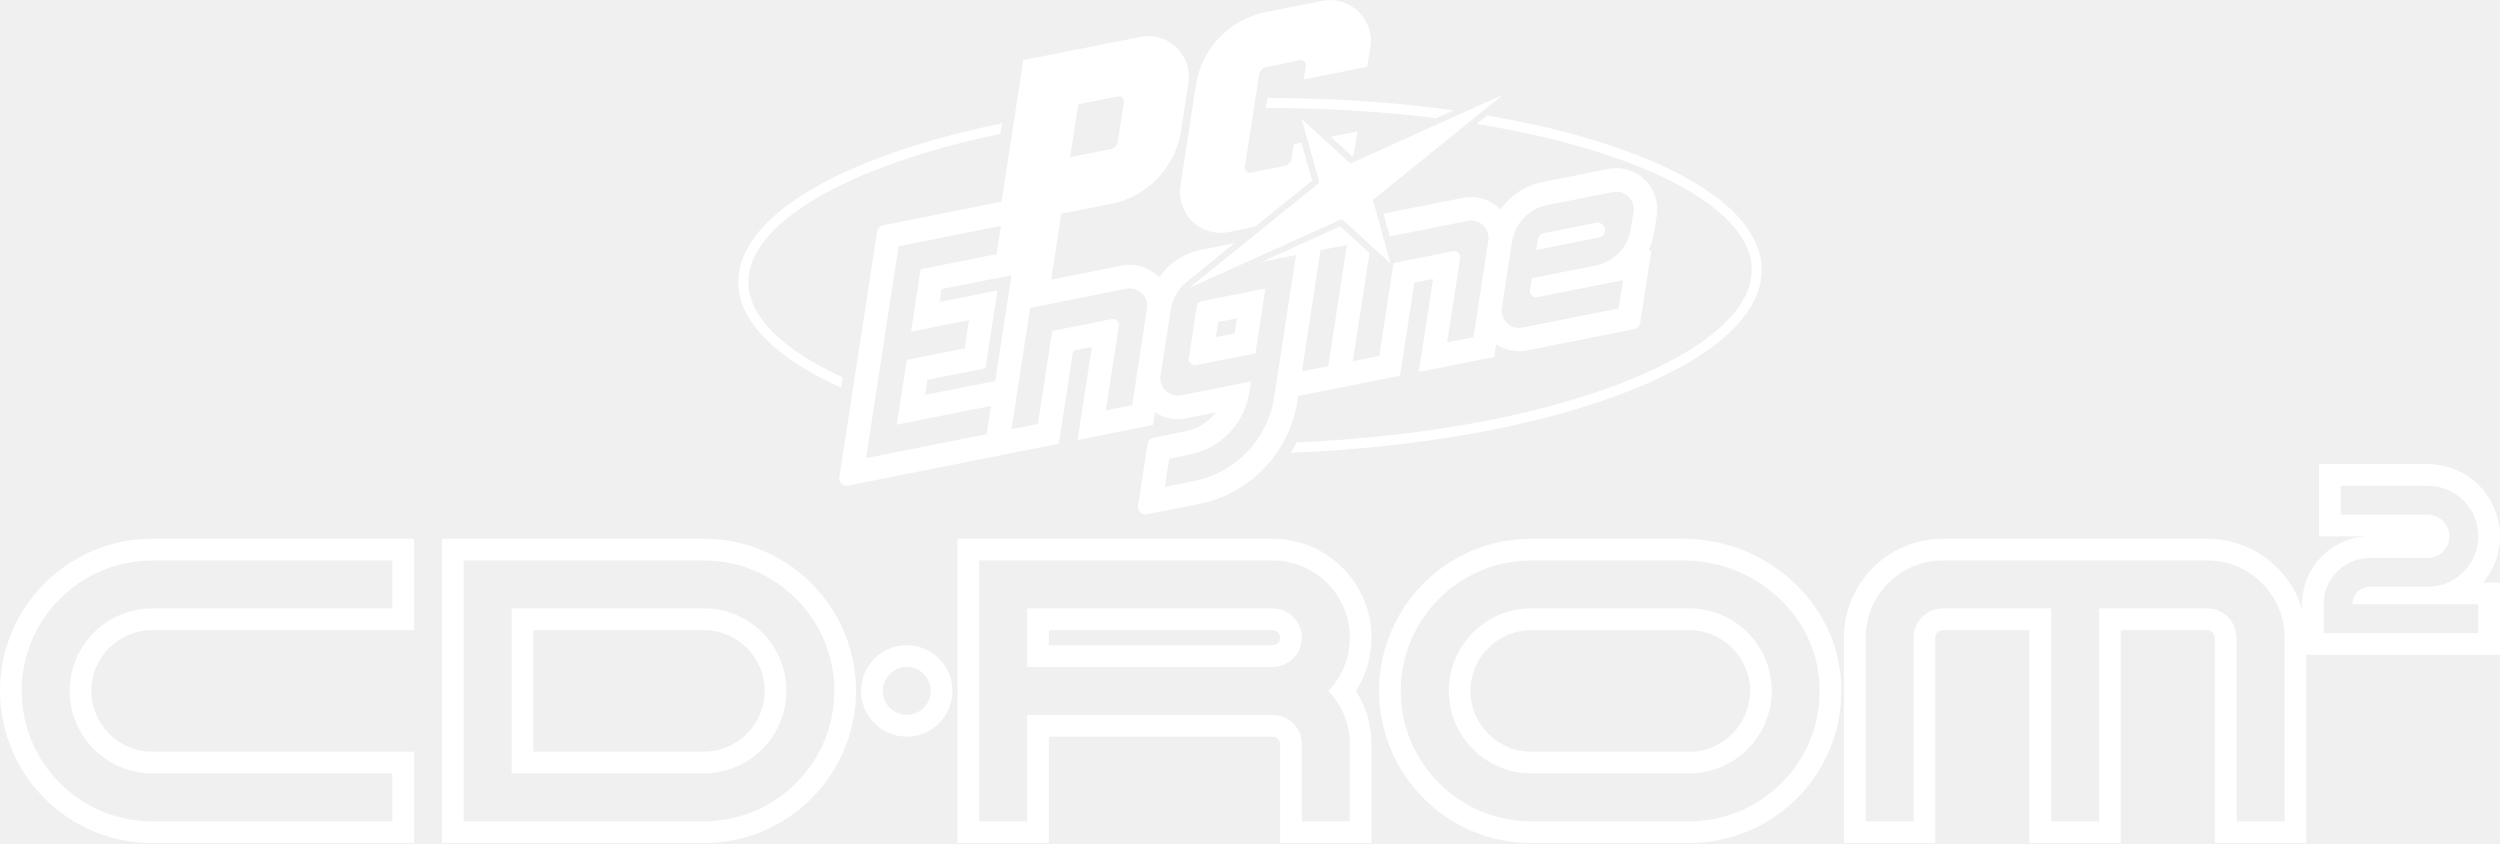
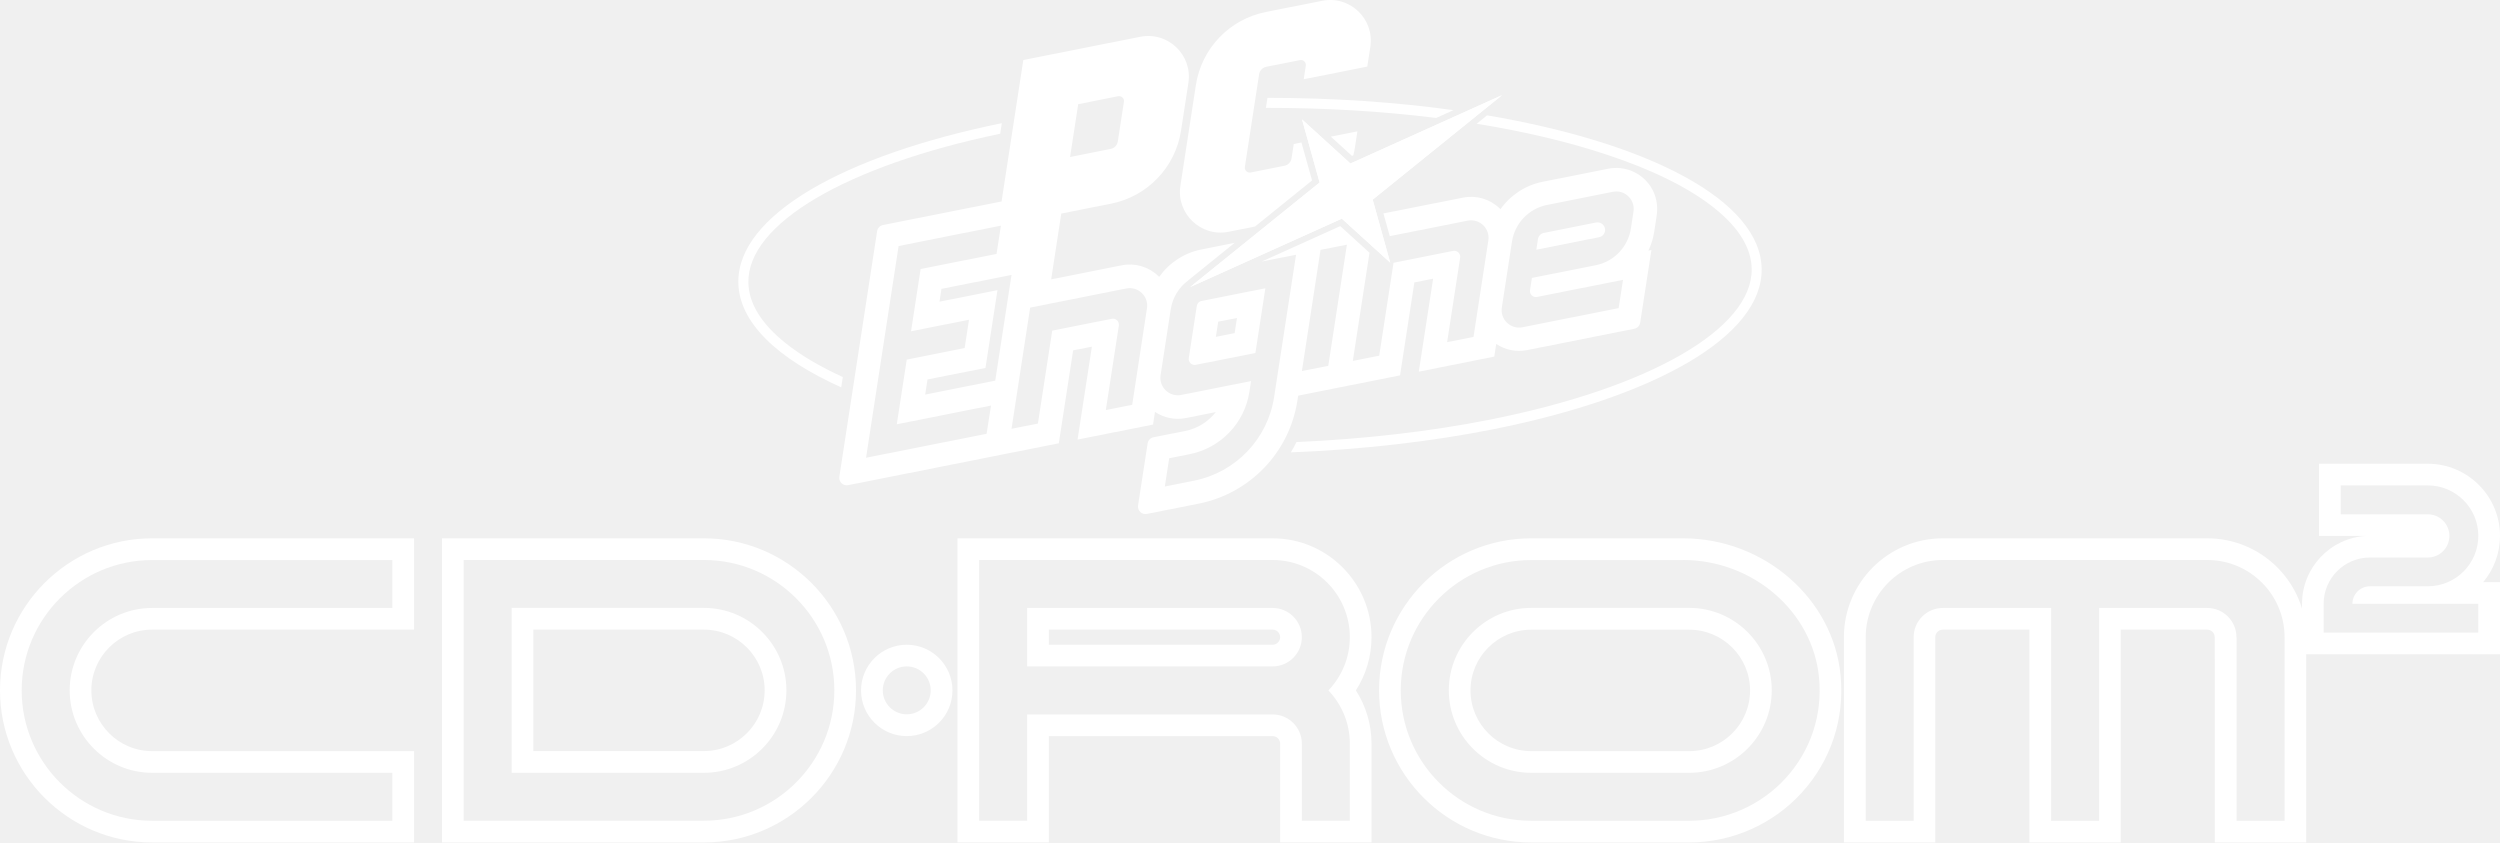
- <svg xmlns="http://www.w3.org/2000/svg" enable-background="new 0 0 3839 1294.6" viewBox="0 0 3839 1294.6">
-   <g fill="#fff">
-     <path d="m2306.6 146.3-232.9 105.1-74.3-67.7 27 96.9-198.8 160.6 232.9-105.1 74.3 67.6-26.9-96.8z" />
-     <path d="m2306.6 146.3-232.9 105.1-74.3-67.7 27 96.9-198.8 160.6 232.9-105.1 74.3 67.6-26.9-96.8z" />
-     <path d="m2076.1 239.7 2.1-.9c1-3.9 1.8-7.9 2.4-11.9l3.8-24.9-40.8 8.1z" />
-     <path d="m1886.6 356.3 40.6-8.1 87.6-70.8-16.3-58.3-11.8 2.4-3.4 21.9c-.9 5.8-5.3 10.4-11 11.5l-51.8 10.3c-5.1 1-9.7-3.4-8.9-8.5l21.9-142.4c.9-5.8 5.3-10.4 11-11.5l51.8-10.3c5.1-1 9.7 3.4 8.9 8.5l-3.2 20.9 97.6-19.4 4.7-30.3c6.6-42.9-31.4-79.3-74-70.8l-86.5 17.2c-55.8 11.1-98.7 55.9-107.4 112.2l-23.8 154.9c-6.5 42.7 31.5 79.1 74 70.6z" />
-     <path d="m1206.6 527.6c-37.7-30.1-57-61.6-57.4-93.6-1.2-90 150.1-179 386.7-228.4l2.5-16.2c-242.4 49.6-406 141.6-404.6 244.8.8 61.2 59.5 116.9 158 161.1l2.4-15.8c-35-16-64.4-33.3-87.6-51.9z" />
-     <path d="m1946.3 150.5-2.4 15.4c90.9-.1 179 5.2 261.5 15.5l26.5-12c-88.1-12.2-184.4-18.9-285.6-18.9z" />
-     <path d="m2283.5 177.4-15.9 12.9c73 11.8 140.5 27.8 200.1 47.6 70.8 23.5 126.2 51.1 164.8 81.9 37.7 30.1 57 61.6 57.4 93.6 1.2 91.8-156.2 182.6-401.2 231.4-91.7 18.3-193.5 30-297.8 34.6-2.7 5.4-5.5 10.6-8.7 15.8 111.3-4.4 216.1-16.7 309.4-35.2 247.3-49.2 415-142.2 413.6-246.6-1.4-104.9-172.2-193.6-421.7-236z" />
-     <path d="m2451 342-80.2 16c-4.7.9-8.4 4.8-9.1 9.5l-2.5 16.3 96.4-19.2c4.7-.9 8.4-4.8 9.1-9.5 1.1-7.9-5.9-14.6-13.7-13.1z" />
-     <path d="m1837.8 470.2-12.3 80.1c-1 6.3 4.6 11.7 10.9 10.4l91.4-18.2 15.3-99.4-97.9 19.5c-3.9.7-6.8 3.8-7.4 7.6zm32.9 24.2 28.8-5.7-3.6 23.3-28.8 5.7z" />
-     <path d="m2534.5 286.5c-14.4-21.7-40.2-32-64.8-27.1l-100.9 20.1c-26.6 5.3-49.6 20.8-64.7 42.1-.5-.5-1-1-1.5-1.5-14.8-14.2-35.7-20.3-55.8-16.3l-122.4 24.3 9.7 34.9 119.7-23.8c18.2-3.6 34.5 12 31.7 30.3l-22.8 148.4-40.5 8 20-129.8c1-6.3-4.6-11.7-10.9-10.4l-91.4 18.2-22 142.8-40.5 8 25.6-166.2-44.9-40.9-120.5 54.4 12.1-2.4 40.5-8-33.7 218.8c-9.9 64.3-59 115.6-122.8 128.3l-45 9 6.7-43.4 31.5-6.3c47.6-9.5 84.3-47.7 91.7-95.8l2.5-16.5-107.2 21.3c-18.2 3.6-34.5-12-31.7-30.3l15.6-101.3c2.8-18 12.5-33.7 26.5-44.1v-.1l71.6-57.9-51.2 10.2c-26.6 5.3-49.6 20.8-64.7 42.1-.5-.5-1-1-1.5-1.5-14.8-14.2-35.7-20.3-55.8-16.3l-108.5 21.6 3-19.7 12.5-81.4 76.5-15.2c55.8-11.1 98.7-55.9 107.4-112.2l11.3-73.4c6.6-42.9-31.4-79.3-74-70.8l-179.5 35.7-33.4 217.3-182 36.2c-4.7.9-8.4 4.7-9.1 9.5l-58 377.2c-1.2 7.9 5.8 14.6 13.6 13l244.4-48.6 79-15.7 22-142.8 28.8-5.7-22 142.8 115.9-23.1 3-19.5c13.8 9.3 30.8 12.8 47.4 9.5l46-9.2c-11.5 14.7-28 25.3-47.1 29.1l-48.5 9.6c-4.7.9-8.4 4.7-9.1 9.5l-14.7 95.3c-1.2 7.9 5.8 14.6 13.6 13l79.6-15.8c78.7-15.7 139.3-78.9 151.5-158.3l1.2-7.6 78.2-15.6 78.2-15.6 22-142.8 28.8-5.7-22 142.8 115.9-23.1 3-19.5c13.8 9.3 30.8 12.8 47.4 9.5l164.6-32.8c4.7-.9 8.4-4.7 9.1-9.5l17.2-111.5-4.6.9c4.3-9 7.3-18.6 8.9-28.8l3.8-24.9c2.4-15.5-.7-31.7-9.5-45zm-878.8-126.3 61.3-12.2c5.1-1 9.7 3.4 8.9 8.5l-9.4 61c-.9 5.8-5.3 10.4-11 11.5l-62.3 12.4zm-140.7 506.5-17.6 3.5-20.6 4.1-115.1 22.9-31.8 6.3 50-325.3 13.4-2.7 98.9-19.7 44.8-8.9-6.7 43.4-12.9 2.6-103.7 20.6-14.7 95.7 48.6-9.7 8.7-1.7 31.7-6.3-6.7 43.4-17 3.4-23.3 4.7-48.6 9.7-15.3 99.4 106.4-21.2 5.9-1.2 32.4-6.4zm-94.3-60.2 3.6-23.3 89-17.7 18.4-119.5-89 17.7 3-19.7 74-14.7 33.6-6.7-4.8 31.1-20.2 131.3zm317.9 15.7-40.5 8 20-129.8c1-6.3-4.6-11.7-10.9-10.4l-91.4 18.2-22 142.8-40.5 8 28.6-186.2 147.7-29.4c18.2-3.6 34.5 12 31.7 30.3zm301.1-59.9-40.5 8 28.6-186.2 40.5-8zm468.7-237.1-4 26.1c-4.4 28.3-25.9 50.8-54 56.4l-98 19.5-2.9 18.8c-1 6.3 4.6 11.7 10.9 10.4l91.4-18.2 18.1-3.6 22.4-4.4-6.7 43.4-7.6 1.5-140.1 27.9c-18.2 3.6-34.5-12-31.7-30.3l15.6-101.3c4.4-28.3 25.9-50.8 54-56.4l100.9-20.1c18.2-3.7 34.5 11.9 31.7 30.3z" />
-     <path d="m602.5 860.6v73.7h-368.9c-69.8 0-126.6 56.8-126.6 126.6s56.8 126.7 126.6 126.7h368.9v73.7h-368.9c-110.5 0-200.3-89.9-200.3-200.3 0-110.5 89.9-200.3 200.3-200.3h368.9m33.3-33.4h-33.3-368.9c-128.8 0-233.6 104.8-233.6 233.6s104.8 233.7 233.6 233.7h368.9 33.3v-33.3-73.7-33.3h-33.3-368.9c-51.5 0-93.3-41.9-93.3-93.4s41.9-93.3 93.3-93.3h368.9 33.3v-33.3-73.7z" />
-     <path d="m1080.9 860.6c110.5 0 200.3 89.9 200.3 200.3 0 110.5-89.9 200.3-200.3 200.3h-368.9v-400.6zm-295.2 327h295.2c69.8 0 126.7-56.8 126.7-126.7s-56.8-126.7-126.7-126.7h-295.2zm295.2-360.3h-368.9-33.3v33.3 400.7 33.3h33.3 368.9c128.8 0 233.6-104.8 233.6-233.6 0-128.9-104.8-233.7-233.6-233.7zm-261.9 140.3h261.9c51.5 0 93.3 41.9 93.3 93.3 0 51.5-41.9 93.3-93.3 93.3h-261.9z" />
-     <path d="m2584.4 860.6c107.5 0 199.2 79.3 208.9 180.6 5.5 57.3-12.7 112.2-51.1 154.5-37.9 41.7-92 65.6-148.3 65.6h-242.6c-110.5 0-200.3-89.9-200.3-200.3 0-110.5 89.9-200.3 200.3-200.3h233.1m-233 326.9h242.6c69.8 0 126.7-56.8 126.7-126.7s-56.8-126.7-126.7-126.7h-242.6c-69.8 0-126.6 56.8-126.6 126.7s56.7 126.7 126.6 126.7m233-360.3h-233.1c-128.8 0-233.6 104.8-233.6 233.6s104.8 233.7 233.6 233.7h242.6c65.7 0 128.7-27.9 172.9-76.5 44.8-49.3 66-113.3 59.6-180.1-11.2-118.1-117.5-210.7-242-210.7zm-233 327c-51.5 0-93.3-41.9-93.3-93.3 0-51.5 41.9-93.3 93.3-93.3h242.6c51.5 0 93.4 41.9 93.4 93.3 0 51.5-41.9 93.3-93.4 93.3z" />
-     <path d="m1954.2 860.6c65.5 0 118.6 53.1 118.6 118.6 0 31.8-12.6 60.5-32.9 81.8 20.3 21.3 32.9 50.1 32.9 81.8v118.4h-73.7v-118.4c0-24.8-20.1-44.9-44.9-44.9h-376.9v163.3h-73.7v-336.2-64.4zm-376.9 163.5h376.9c24.8 0 44.9-20.1 44.9-44.9s-20.1-44.9-44.9-44.9h-376.9zm376.9-196.8h-450.6-33.3v33.3 64.4 336.2 33.3h33.3 73.7 33.3v-33.3-130h343.6c6.4 0 11.6 5.2 11.6 11.6v118.4 33.3h33.3 73.7 33.3v-33.3-118.4c0-29.3-8.4-57.6-24-81.8 15.6-24.3 24-52.5 24-81.8 0-83.8-68.2-151.9-151.9-151.9zm-343.6 140.3h343.6c6.4 0 11.6 5.2 11.6 11.6s-5.2 11.6-11.6 11.6h-343.6z" />
-     <path d="m3728.1 746c42.8 0 77.6 34.7 77.6 77.5s-34.7 77.5-77.6 77.5h-50-38.8c-14.9 0-26.9 12.1-26.9 26.9h193.2v44.3h-237.4v-44.3c0-39.3 31.8-71.1 71.1-71.1h38.8 50c18.4 0 33.2-14.9 33.2-33.2 0-18.4-14.9-33.2-33.2-33.2h-133.7v-44.4zm0-33.3h-133.7-33.3v33.3 44.3 33.3h33.3 39.2c-54.9 3-98.6 48.6-98.6 104.3v44.3 33.3h33.3 237.4 33.3v-33.3-44.3-33.3h-25.8c16.1-19.3 25.8-44 25.8-71 0-61.1-49.7-110.9-110.9-110.9z" />
-     <path d="m3389.4 860.6c65.5 0 118.8 53.1 118.8 118.6v282.1h-73.7v-282.1h-.2c0-24.8-20.1-44.9-44.9-44.9h-118.1-47.9v327h-73.7v-327h-48.1-118.1c-24.8 0-44.9 20.1-44.9 44.9v282.1h-73.6v-282.1c0-65.5 53.1-118.6 118.6-118.6h94.1 24 48.1 73.7 47.9 33.8zm0-33.3h-84.4-33.8-47.9-73.7-48.1-24-94.1c-83.8 0-151.9 68.1-151.9 151.9v282.1 33.3h33.3 73.7 33.3v-33.3-282.1c0-6.4 5.2-11.6 11.6-11.6h118.1 14.8v293.7 33.3h33.3 73.7 33.3v-33.3-293.7h14.6 118.1c6.4 0 11.6 5.2 11.6 11.6v33.3h.2v248.8 33.3h33.3 73.7 33.3v-33.3-282.1c.1-83.8-68.1-151.9-152-151.9z" />
-     <path d="m1392.4 1024.1c20.3 0 36.8 16.5 36.8 36.8s-16.5 36.8-36.8 36.8-36.8-16.5-36.8-36.8 16.5-36.8 36.8-36.8m0-33.3c-38.7 0-70.2 31.5-70.2 70.2s31.5 70.2 70.2 70.2 70.2-31.5 70.2-70.2-31.5-70.2-70.2-70.2z" />
+ <svg xmlns="http://www.w3.org/2000/svg" enable-background="new 0 0 3839 1294.6" viewBox="0 0 3840 1294" version="1.1" id="svg17" width="3840" height="1294">
+   <defs id="defs17" />
+   <g id="g18" transform="matrix(1.00026,0,0,0.9996589,0,-0.1583777)">
+     <g fill="#ffffff" id="g17">
+       <path d="m 2306.6,146.3 -232.9,105.1 -74.3,-67.7 27,96.9 -198.8,160.6 232.9,-105.1 74.3,67.6 -26.9,-96.8 z" id="path1" />
+       <path d="m 2306.6,146.3 -232.9,105.1 -74.3,-67.7 27,96.9 -198.8,160.6 232.9,-105.1 74.3,67.6 -26.9,-96.8 z" id="path2" />
+       <path d="m 2076.1,239.7 2.1,-0.9 c 1,-3.9 1.8,-7.9 2.4,-11.9 l 3.8,-24.9 -40.8,8.1 z" id="path3" />
+       <path d="m 1886.6,356.3 40.6,-8.1 87.6,-70.8 -16.3,-58.3 -11.8,2.4 -3.4,21.9 c -0.9,5.8 -5.3,10.4 -11,11.5 l -51.8,10.3 c -5.1,1 -9.7,-3.4 -8.9,-8.5 l 21.9,-142.4 c 0.9,-5.8 5.3,-10.4 11,-11.5 l 51.8,-10.3 c 5.1,-1 9.7,3.4 8.9,8.5 l -3.2,20.9 97.6,-19.4 4.7,-30.3 c 6.6,-42.9 -31.4,-79.3 -74,-70.8 l -86.5,17.2 c -55.8,11.1 -98.7,55.9 -107.4,112.2 l -23.8,154.9 c -6.5,42.7 31.5,79.1 74,70.6 z" id="path4" />
+       <path d="m 1206.6,527.6 c -37.7,-30.1 -57,-61.6 -57.4,-93.6 -1.2,-90 150.1,-179 386.7,-228.4 l 2.5,-16.2 C 1296,239 1132.4,331 1133.8,434.2 c 0.8,61.2 59.5,116.9 158,161.1 l 2.4,-15.8 c -35,-16 -64.4,-33.3 -87.6,-51.9 z" id="path5" />
+       <path d="m 1946.3,150.5 -2.4,15.4 c 90.9,-0.1 179,5.2 261.5,15.5 l 26.5,-12 c -88.1,-12.2 -184.4,-18.9 -285.6,-18.9 z" id="path6" />
+       <path d="m 2283.5,177.4 -15.9,12.9 c 73,11.8 140.5,27.8 200.1,47.6 70.8,23.5 126.2,51.1 164.8,81.9 37.7,30.1 57,61.6 57.4,93.6 1.2,91.8 -156.2,182.6 -401.2,231.4 -91.7,18.3 -193.5,30 -297.8,34.6 -2.7,5.4 -5.5,10.6 -8.7,15.8 111.3,-4.4 216.1,-16.7 309.4,-35.2 247.3,-49.2 415,-142.2 413.6,-246.6 -1.4,-104.9 -172.2,-193.6 -421.7,-236 z" id="path7" />
+       <path d="m 2451,342 -80.2,16 c -4.7,0.9 -8.4,4.8 -9.1,9.5 l -2.5,16.3 96.4,-19.2 c 4.7,-0.9 8.4,-4.8 9.1,-9.5 1.1,-7.9 -5.9,-14.6 -13.7,-13.1 z" id="path8" />
+       <path d="m 1837.8,470.2 -12.3,80.1 c -1,6.3 4.6,11.7 10.9,10.4 l 91.4,-18.2 15.3,-99.4 -97.9,19.5 c -3.9,0.7 -6.8,3.8 -7.4,7.6 z m 32.9,24.2 28.8,-5.7 -3.6,23.3 -28.8,5.7 z" id="path9" />
+       <path d="m 2534.5,286.5 c -14.4,-21.7 -40.2,-32 -64.8,-27.1 l -100.9,20.1 c -26.6,5.3 -49.6,20.8 -64.7,42.1 -0.5,-0.5 -1,-1 -1.5,-1.5 -14.8,-14.2 -35.7,-20.3 -55.8,-16.3 l -122.4,24.3 9.7,34.9 119.7,-23.8 c 18.2,-3.6 34.5,12 31.7,30.3 l -22.8,148.4 -40.5,8 20,-129.8 c 1,-6.3 -4.6,-11.7 -10.9,-10.4 l -91.4,18.2 -22,142.8 -40.5,8 25.6,-166.2 -44.9,-40.9 -120.5,54.4 12.1,-2.4 40.5,-8 -33.7,218.8 c -9.9,64.3 -59,115.6 -122.8,128.3 l -45,9 6.7,-43.4 31.5,-6.3 c 47.6,-9.5 84.3,-47.7 91.7,-95.8 l 2.5,-16.5 -107.2,21.3 c -18.2,3.6 -34.5,-12 -31.7,-30.3 l 15.6,-101.3 c 2.8,-18 12.5,-33.7 26.5,-44.1 v -0.1 l 71.6,-57.9 -51.2,10.2 c -26.6,5.3 -49.6,20.8 -64.7,42.1 -0.5,-0.5 -1,-1 -1.5,-1.5 -14.8,-14.2 -35.7,-20.3 -55.8,-16.3 l -108.5,21.6 3,-19.7 12.5,-81.4 76.5,-15.2 c 55.8,-11.1 98.7,-55.9 107.4,-112.2 l 11.3,-73.4 c 6.6,-42.9 -31.4,-79.3 -74,-70.8 l -179.5,35.7 -33.4,217.3 -182,36.2 c -4.7,0.9 -8.4,4.7 -9.1,9.5 l -58,377.2 c -1.2,7.9 5.8,14.6 13.6,13 l 244.4,-48.6 79,-15.7 22,-142.8 28.8,-5.7 -22,142.8 115.9,-23.1 3,-19.5 c 13.8,9.3 30.8,12.8 47.4,9.5 l 46,-9.2 c -11.5,14.7 -28,25.3 -47.1,29.1 l -48.5,9.6 c -4.7,0.9 -8.4,4.7 -9.1,9.5 l -14.7,95.3 c -1.2,7.9 5.8,14.6 13.6,13 l 79.6,-15.8 c 78.7,-15.7 139.3,-78.9 151.5,-158.3 l 1.2,-7.6 78.2,-15.6 78.2,-15.6 22,-142.8 28.8,-5.7 -22,142.8 115.9,-23.1 3,-19.5 c 13.8,9.3 30.8,12.8 47.4,9.5 l 164.6,-32.8 c 4.7,-0.9 8.4,-4.7 9.1,-9.5 l 17.2,-111.5 -4.6,0.9 c 4.3,-9 7.3,-18.6 8.9,-28.8 l 3.8,-24.9 c 2.4,-15.5 -0.7,-31.7 -9.5,-45 z M 1655.7,160.2 1717,148 c 5.1,-1 9.7,3.4 8.9,8.5 l -9.4,61 c -0.9,5.8 -5.3,10.4 -11,11.5 l -62.3,12.4 z m -140.7,506.5 -17.6,3.5 -20.6,4.1 -115.1,22.9 -31.8,6.3 50,-325.3 13.4,-2.7 98.9,-19.7 44.8,-8.9 -6.7,43.4 -12.9,2.6 -103.7,20.6 -14.7,95.7 48.6,-9.7 8.7,-1.7 31.7,-6.3 -6.7,43.4 -17,3.4 -23.3,4.7 -48.6,9.7 -15.3,99.4 106.4,-21.2 5.9,-1.2 32.4,-6.4 z m -94.3,-60.2 3.6,-23.3 89,-17.7 18.4,-119.5 -89,17.7 3,-19.7 74,-14.7 33.6,-6.7 -4.8,31.1 -20.2,131.3 z m 317.9,15.7 -40.5,8 20,-129.8 c 1,-6.3 -4.6,-11.7 -10.9,-10.4 l -91.4,18.2 -22,142.8 -40.5,8 28.6,-186.2 147.7,-29.4 c 18.2,-3.6 34.5,12 31.7,30.3 z m 301.1,-59.9 -40.5,8 28.6,-186.2 40.5,-8 z m 468.7,-237.1 -4,26.1 c -4.4,28.3 -25.9,50.8 -54,56.4 l -98,19.5 -2.9,18.8 c -1,6.3 4.6,11.7 10.9,10.4 l 91.4,-18.2 18.1,-3.6 22.4,-4.4 -6.7,43.4 -7.6,1.5 -140.1,27.9 c -18.2,3.6 -34.5,-12 -31.7,-30.3 l 15.6,-101.3 c 4.4,-28.3 25.9,-50.8 54,-56.4 l 100.9,-20.1 c 18.2,-3.7 34.5,11.9 31.7,30.3 z" id="path10" />
+       <path d="m 602.5,860.6 v 73.7 H 233.6 c -69.8,0 -126.6,56.8 -126.6,126.6 0,69.8 56.8,126.7 126.6,126.7 h 368.9 v 73.7 H 233.6 c -110.5,0 -200.3,-89.9 -200.3,-200.3 0,-110.5 89.9,-200.3 200.3,-200.3 h 368.9 m 33.3,-33.4 H 602.5 233.6 C 104.8,827.3 0,932.1 0,1060.9 c 0,128.8 104.8,233.7 233.6,233.7 h 368.9 33.3 v -33.3 -73.7 -33.3 H 602.5 233.6 c -51.5,0 -93.3,-41.9 -93.3,-93.4 0,-51.5 41.9,-93.3 93.3,-93.3 h 368.9 33.3 v -33.3 -73.7 z" id="path11" />
+       <path d="m 1080.9,860.6 c 110.5,0 200.3,89.9 200.3,200.3 0,110.5 -89.9,200.3 -200.3,200.3 H 712 V 860.6 Z m -295.2,327 h 295.2 c 69.8,0 126.7,-56.8 126.7,-126.7 0,-69.9 -56.8,-126.7 -126.7,-126.7 H 785.7 Z M 1080.9,827.3 H 712 678.7 v 33.3 400.7 33.3 h 33.3 368.9 c 128.8,0 233.6,-104.8 233.6,-233.6 0,-128.9 -104.8,-233.7 -233.6,-233.7 z M 819,967.6 h 261.9 c 51.5,0 93.3,41.9 93.3,93.3 0,51.5 -41.9,93.3 -93.3,93.3 H 819 Z" id="path12" />
+       <path d="m 2584.4,860.6 c 107.5,0 199.2,79.3 208.9,180.6 5.5,57.3 -12.7,112.2 -51.1,154.5 -37.9,41.7 -92,65.6 -148.3,65.6 h -242.6 c -110.5,0 -200.3,-89.9 -200.3,-200.3 0,-110.5 89.9,-200.3 200.3,-200.3 h 233.1 m -233,326.9 H 2594 c 69.8,0 126.7,-56.8 126.7,-126.7 0,-69.9 -56.8,-126.7 -126.7,-126.7 h -242.6 c -69.8,0 -126.6,56.8 -126.6,126.7 0,69.9 56.7,126.7 126.6,126.7 m 233,-360.3 h -233.1 c -128.8,0 -233.6,104.8 -233.6,233.6 0,128.8 104.8,233.7 233.6,233.7 h 242.6 c 65.7,0 128.7,-27.9 172.9,-76.5 44.8,-49.3 66,-113.3 59.6,-180.1 -11.2,-118.1 -117.5,-210.7 -242,-210.7 z m -233,327 c -51.5,0 -93.3,-41.9 -93.3,-93.3 0,-51.5 41.9,-93.3 93.3,-93.3 H 2594 c 51.5,0 93.4,41.9 93.4,93.3 0,51.5 -41.9,93.3 -93.4,93.3 z" id="path13" />
+       <path d="m 1954.2,860.6 c 65.5,0 118.6,53.1 118.6,118.6 0,31.8 -12.6,60.5 -32.9,81.8 20.3,21.3 32.9,50.1 32.9,81.8 v 118.4 h -73.7 v -118.4 c 0,-24.8 -20.1,-44.9 -44.9,-44.9 h -376.9 v 163.3 h -73.7 V 925 860.6 Z m -376.9,163.5 h 376.9 c 24.8,0 44.9,-20.1 44.9,-44.9 0,-24.8 -20.1,-44.9 -44.9,-44.9 h -376.9 z m 376.9,-196.8 h -450.6 -33.3 v 33.3 64.4 336.2 33.3 h 33.3 73.7 33.3 v -33.3 -130 h 343.6 c 6.4,0 11.6,5.2 11.6,11.6 v 118.4 33.3 h 33.3 73.7 33.3 v -33.3 -118.4 c 0,-29.3 -8.4,-57.6 -24,-81.8 15.6,-24.3 24,-52.5 24,-81.8 0,-83.8 -68.2,-151.9 -151.9,-151.9 z m -343.6,140.3 h 343.6 c 6.4,0 11.6,5.2 11.6,11.6 0,6.4 -5.2,11.6 -11.6,11.6 h -343.6 z" id="path14" />
+       <path d="m 3728.1,746 c 42.8,0 77.6,34.7 77.6,77.5 0,42.8 -34.7,77.5 -77.6,77.5 h -50 -38.8 c -14.9,0 -26.9,12.1 -26.9,26.9 h 193.2 v 44.3 h -237.4 v -44.3 c 0,-39.3 31.8,-71.1 71.1,-71.1 h 38.8 50 c 18.4,0 33.2,-14.9 33.2,-33.2 0,-18.4 -14.9,-33.2 -33.2,-33.2 H 3594.4 V 746 Z m 0,-33.3 h -133.7 -33.3 v 33.3 44.3 33.3 h 33.3 39.2 c -54.9,3 -98.6,48.6 -98.6,104.3 v 44.3 33.3 h 33.3 237.4 33.3 v -33.3 -44.3 -33.3 h -25.8 c 16.1,-19.3 25.8,-44 25.8,-71 0,-61.1 -49.7,-110.9 -110.9,-110.9 z" id="path15" />
+       <path d="m 3389.4,860.6 c 65.5,0 118.8,53.1 118.8,118.6 v 282.1 h -73.7 V 979.2 h -0.2 c 0,-24.8 -20.1,-44.9 -44.9,-44.9 h -118.1 -47.9 v 327 h -73.7 v -327 h -48.1 -118.1 c -24.8,0 -44.9,20.1 -44.9,44.9 v 282.1 H 2865 V 979.2 c 0,-65.5 53.1,-118.6 118.6,-118.6 h 94.1 24 48.1 73.7 47.9 33.8 z m 0,-33.3 h -84.4 -33.8 -47.9 -73.7 -48.1 -24 -94.1 c -83.8,0 -151.9,68.1 -151.9,151.9 v 282.1 33.3 h 33.3 73.7 33.3 v -33.3 -282.1 c 0,-6.4 5.2,-11.6 11.6,-11.6 h 118.1 14.8 v 293.7 33.3 h 33.3 73.7 33.3 v -33.3 -293.7 h 14.6 118.1 c 6.4,0 11.6,5.2 11.6,11.6 v 33.3 h 0.2 v 248.8 33.3 h 33.3 73.7 33.3 v -33.3 -282.1 c 0.1,-83.8 -68.1,-151.9 -152,-151.9 z" id="path16" />
+       <path d="m 1392.4,1024.1 c 20.3,0 36.8,16.5 36.8,36.8 0,20.3 -16.5,36.8 -36.8,36.8 -20.3,0 -36.8,-16.5 -36.8,-36.8 0,-20.3 16.5,-36.8 36.8,-36.8 m 0,-33.3 c -38.7,0 -70.2,31.5 -70.2,70.2 0,38.7 31.5,70.2 70.2,70.2 38.7,0 70.2,-31.5 70.2,-70.2 0,-38.7 -31.5,-70.2 -70.2,-70.2 z" id="path17" />
+     </g>
  </g>
</svg>
